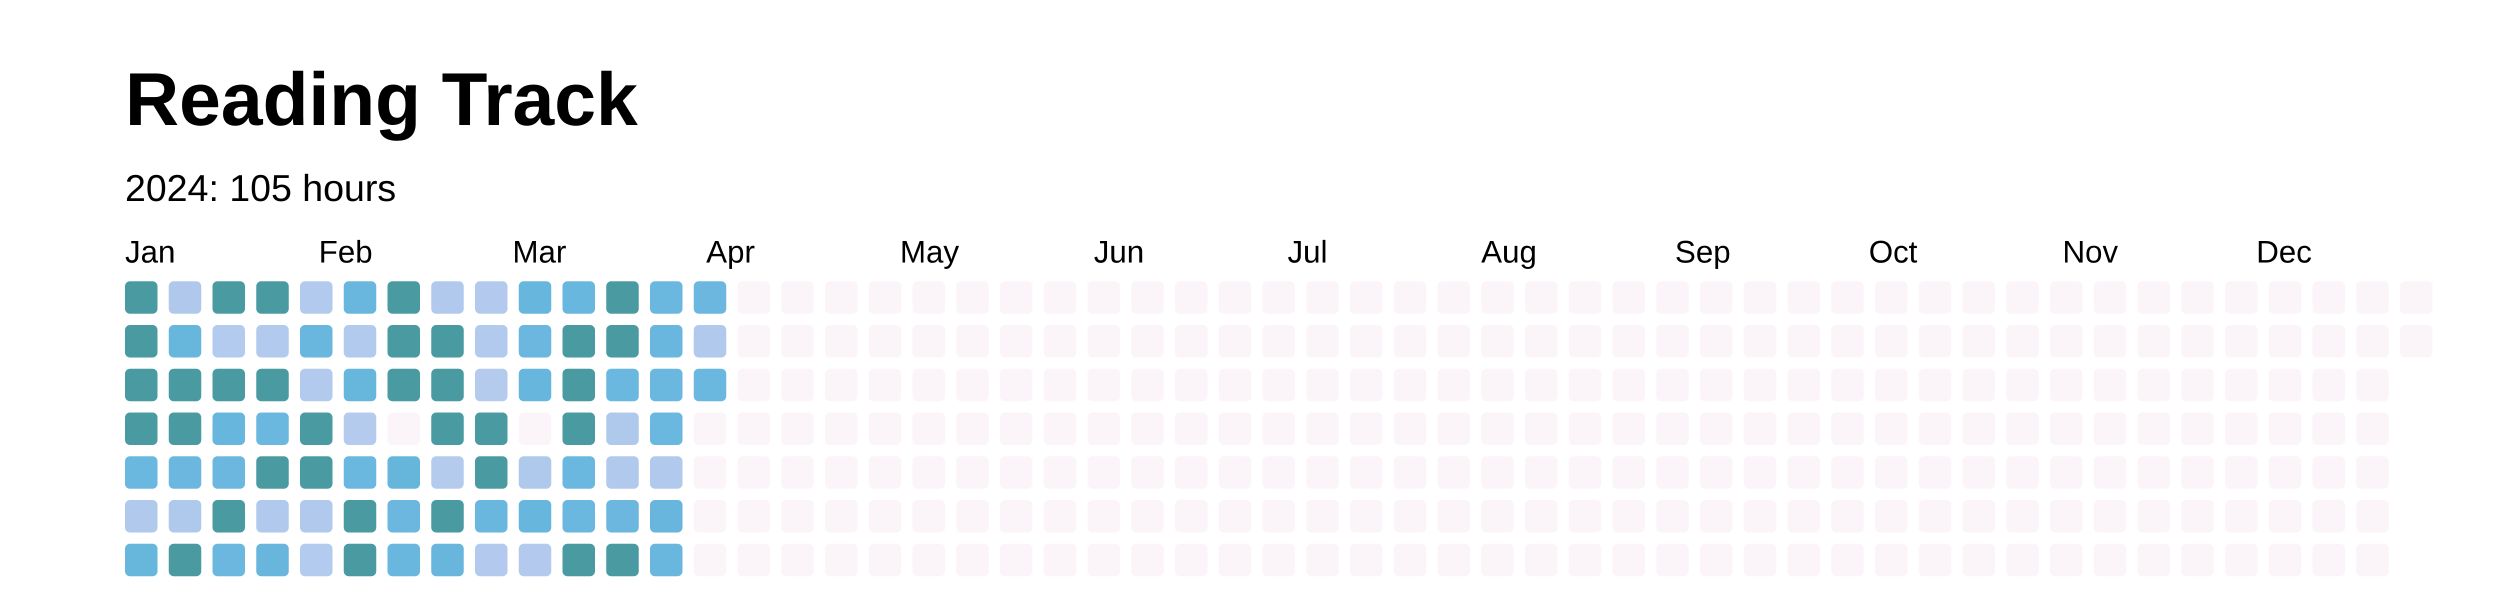
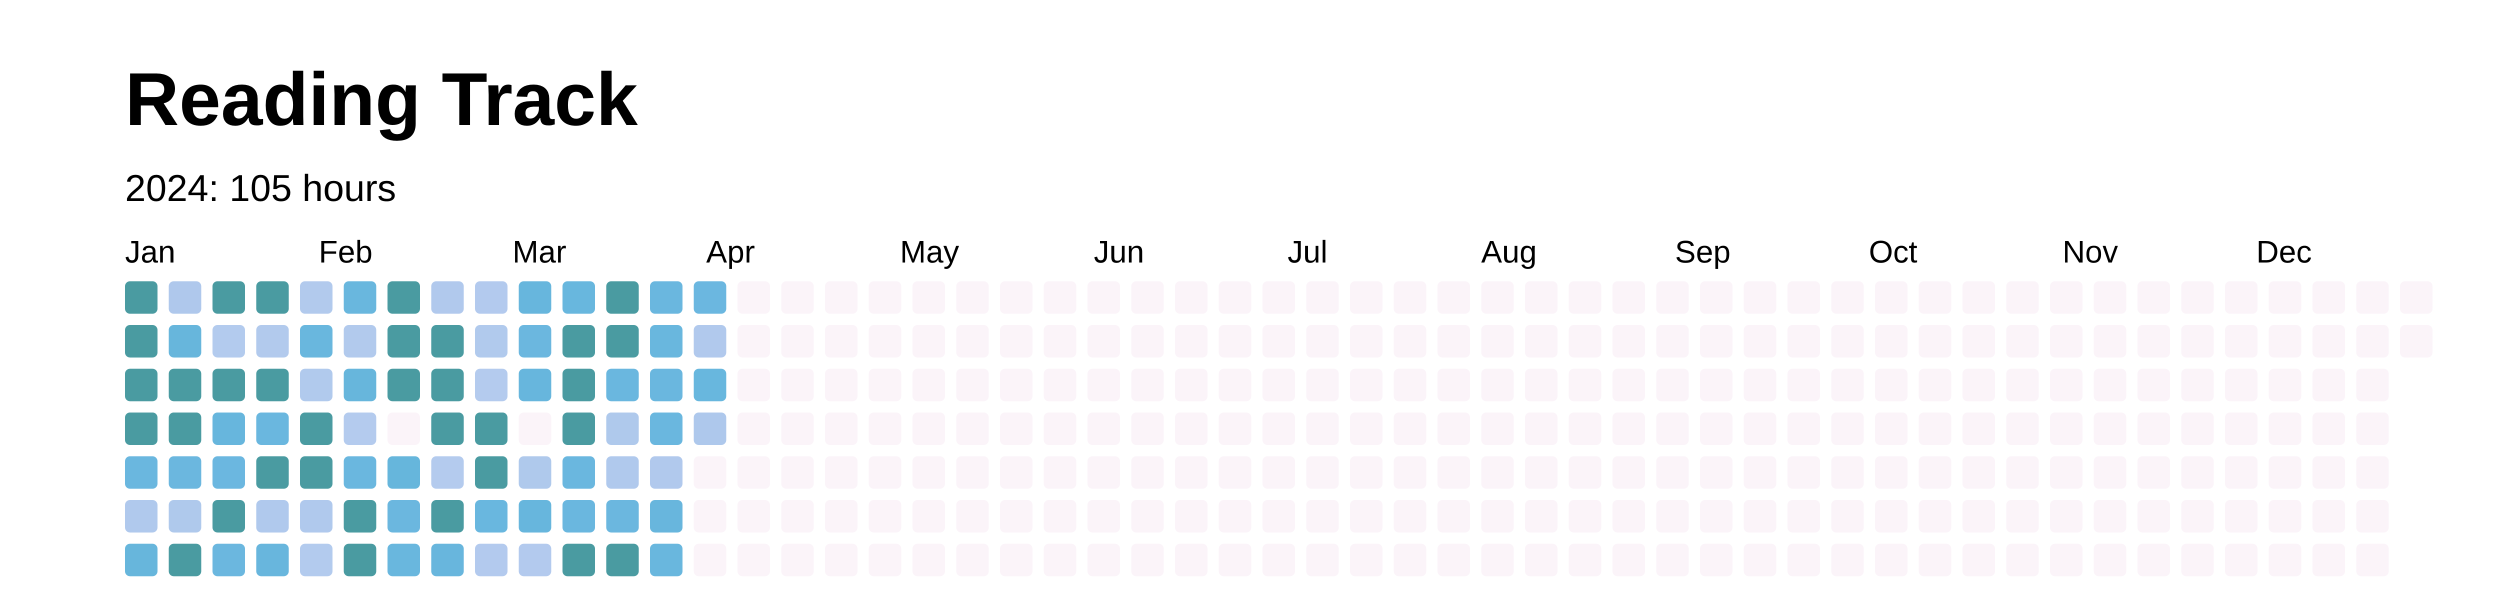
<svg xmlns="http://www.w3.org/2000/svg" baseProfile="full" height="48mm" version="1.1" viewBox="0,0,200,48" width="200mm">
  <defs />
  <rect fill="#FFFFFF" height="48" width="200" x="0" y="0" />
  <text fill="#000000" style="font-size:6px; font-family:Arial; font-weight:bold;" x="10" y="10">Reading Track</text>
  <text dominant-baseline="hanging" fill="#000000" style="font-size:3.0px; font-family:Arial;" x="10" y="14">2024: 105 hours</text>
  <text fill="#000000" style="font-size:2.5px; font-family:Arial" x="10.0" y="21.0">Jan</text>
  <text fill="#000000" style="font-size:2.5px; font-family:Arial" x="25.5" y="21.0">Feb</text>
  <text fill="#000000" style="font-size:2.5px; font-family:Arial" x="41.0" y="21.0">Mar</text>
  <text fill="#000000" style="font-size:2.5px; font-family:Arial" x="56.5" y="21.0">Apr</text>
  <text fill="#000000" style="font-size:2.5px; font-family:Arial" x="72.0" y="21.0">May</text>
  <text fill="#000000" style="font-size:2.5px; font-family:Arial" x="87.5" y="21.0">Jun</text>
  <text fill="#000000" style="font-size:2.5px; font-family:Arial" x="103.0" y="21.0">Jul</text>
  <text fill="#000000" style="font-size:2.5px; font-family:Arial" x="118.5" y="21.0">Aug</text>
  <text fill="#000000" style="font-size:2.5px; font-family:Arial" x="134.0" y="21.0">Sep</text>
  <text fill="#000000" style="font-size:2.5px; font-family:Arial" x="149.5" y="21.0">Oct</text>
  <text fill="#000000" style="font-size:2.5px; font-family:Arial" x="165.0" y="21.0">Nov</text>
  <text fill="#000000" style="font-size:2.5px; font-family:Arial" x="180.5" y="21.0">Dec</text>
  <rect fill="#4a9ba1" height="2.6" rx="0.4" ry="0.4" width="2.6" x="10.0" y="22.5" />
  <rect fill="#4a9ba1" height="2.6" rx="0.4" ry="0.4" width="2.6" x="10.0" y="26.0" />
  <rect fill="#4a9ba1" height="2.6" rx="0.4" ry="0.4" width="2.6" x="10.0" y="29.5" />
  <rect fill="#4a9ba1" height="2.6" rx="0.4" ry="0.4" width="2.6" x="10.0" y="33.0" />
  <rect fill="#6ab7df" height="2.6" rx="0.4" ry="0.4" width="2.6" x="10.0" y="36.5" />
  <rect fill="#b0c9ed" height="2.6" rx="0.4" ry="0.4" width="2.6" x="10.0" y="40.0" />
  <rect fill="#67b6dc" height="2.6" rx="0.4" ry="0.4" width="2.6" x="10.0" y="43.5" />
  <rect fill="#afc8ec" height="2.6" rx="0.4" ry="0.4" width="2.6" x="13.5" y="22.5" />
  <rect fill="#67b6dc" height="2.6" rx="0.4" ry="0.4" width="2.6" x="13.5" y="26.0" />
  <rect fill="#4a9ba1" height="2.6" rx="0.4" ry="0.4" width="2.6" x="13.5" y="29.5" />
  <rect fill="#4a9ba1" height="2.6" rx="0.4" ry="0.4" width="2.6" x="13.5" y="33.0" />
  <rect fill="#6bb7df" height="2.6" rx="0.4" ry="0.4" width="2.6" x="13.5" y="36.5" />
  <rect fill="#afc9ec" height="2.6" rx="0.4" ry="0.4" width="2.6" x="13.5" y="40.0" />
  <rect fill="#4a9ba1" height="2.6" rx="0.4" ry="0.4" width="2.6" x="13.5" y="43.5" />
  <rect fill="#4a9ba1" height="2.6" rx="0.4" ry="0.4" width="2.6" x="17.0" y="22.5" />
  <rect fill="#b3cbee" height="2.6" rx="0.4" ry="0.4" width="2.6" x="17.0" y="26.0" />
  <rect fill="#4a9ba1" height="2.6" rx="0.4" ry="0.4" width="2.6" x="17.0" y="29.5" />
  <rect fill="#67b6dd" height="2.6" rx="0.4" ry="0.4" width="2.6" x="17.0" y="33.0" />
  <rect fill="#6bb7e0" height="2.6" rx="0.4" ry="0.4" width="2.6" x="17.0" y="36.5" />
  <rect fill="#4a9ba1" height="2.6" rx="0.4" ry="0.4" width="2.6" x="17.0" y="40.0" />
  <rect fill="#6bb7df" height="2.6" rx="0.4" ry="0.4" width="2.6" x="17.0" y="43.5" />
  <rect fill="#4a9ba1" height="2.6" rx="0.4" ry="0.4" width="2.6" x="20.5" y="22.5" />
  <rect fill="#b2caed" height="2.6" rx="0.4" ry="0.4" width="2.6" x="20.5" y="26.0" />
  <rect fill="#4a9ba1" height="2.6" rx="0.4" ry="0.4" width="2.6" x="20.5" y="29.5" />
  <rect fill="#6ab7df" height="2.6" rx="0.4" ry="0.4" width="2.6" x="20.5" y="33.0" />
  <rect fill="#4a9ba1" height="2.6" rx="0.4" ry="0.4" width="2.6" x="20.5" y="36.5" />
  <rect fill="#b0c9ed" height="2.6" rx="0.4" ry="0.4" width="2.6" x="20.5" y="40.0" />
  <rect fill="#68b6dd" height="2.6" rx="0.4" ry="0.4" width="2.6" x="20.5" y="43.5" />
  <rect fill="#b2caed" height="2.6" rx="0.4" ry="0.4" width="2.6" x="24.0" y="22.5" />
  <rect fill="#69b7de" height="2.6" rx="0.4" ry="0.4" width="2.6" x="24.0" y="26.0" />
  <rect fill="#b1caed" height="2.6" rx="0.4" ry="0.4" width="2.6" x="24.0" y="29.5" />
  <rect fill="#4a9ba1" height="2.6" rx="0.4" ry="0.4" width="2.6" x="24.0" y="33.0" />
  <rect fill="#4a9ba1" height="2.6" rx="0.4" ry="0.4" width="2.6" x="24.0" y="36.5" />
  <rect fill="#b0c9ed" height="2.6" rx="0.4" ry="0.4" width="2.6" x="24.0" y="40.0" />
  <rect fill="#b3cbee" height="2.6" rx="0.4" ry="0.4" width="2.6" x="24.0" y="43.5" />
  <rect fill="#69b7de" height="2.6" rx="0.4" ry="0.4" width="2.6" x="27.5" y="22.5" />
  <rect fill="#b2caed" height="2.6" rx="0.4" ry="0.4" width="2.6" x="27.5" y="26.0" />
  <rect fill="#67b6dc" height="2.6" rx="0.4" ry="0.4" width="2.6" x="27.5" y="29.5" />
  <rect fill="#b4cbee" height="2.6" rx="0.4" ry="0.4" width="2.6" x="27.5" y="33.0" />
  <rect fill="#6ab7df" height="2.6" rx="0.4" ry="0.4" width="2.6" x="27.5" y="36.5" />
  <rect fill="#4a9ba1" height="2.6" rx="0.4" ry="0.4" width="2.6" x="27.5" y="40.0" />
  <rect fill="#4a9ba1" height="2.6" rx="0.4" ry="0.4" width="2.6" x="27.5" y="43.5" />
  <rect fill="#4a9ba1" height="2.6" rx="0.4" ry="0.4" width="2.6" x="31.0" y="22.5" />
  <rect fill="#4a9ba1" height="2.6" rx="0.4" ry="0.4" width="2.6" x="31.0" y="26.0" />
  <rect fill="#4a9ba1" height="2.6" rx="0.4" ry="0.4" width="2.6" x="31.0" y="29.5" />
  <rect fill="#FBF4F9" height="2.6" rx="0.4" ry="0.4" width="2.6" x="31.0" y="33.0" />
  <rect fill="#66b6dc" height="2.6" rx="0.4" ry="0.4" width="2.6" x="31.0" y="36.5" />
  <rect fill="#6bb7df" height="2.6" rx="0.4" ry="0.4" width="2.6" x="31.0" y="40.0" />
  <rect fill="#69b7de" height="2.6" rx="0.4" ry="0.4" width="2.6" x="31.0" y="43.5" />
  <rect fill="#b1c9ed" height="2.6" rx="0.4" ry="0.4" width="2.6" x="34.5" y="22.5" />
  <rect fill="#4a9ba1" height="2.6" rx="0.4" ry="0.4" width="2.6" x="34.5" y="26.0" />
  <rect fill="#4a9ba1" height="2.6" rx="0.4" ry="0.4" width="2.6" x="34.5" y="29.5" />
  <rect fill="#4a9ba1" height="2.6" rx="0.4" ry="0.4" width="2.6" x="34.5" y="33.0" />
  <rect fill="#b4cbee" height="2.6" rx="0.4" ry="0.4" width="2.6" x="34.5" y="36.5" />
  <rect fill="#4a9ba1" height="2.6" rx="0.4" ry="0.4" width="2.6" x="34.5" y="40.0" />
  <rect fill="#68b6dd" height="2.6" rx="0.4" ry="0.4" width="2.6" x="34.5" y="43.5" />
  <rect fill="#b3caee" height="2.6" rx="0.4" ry="0.4" width="2.6" x="38.0" y="22.5" />
  <rect fill="#b1caed" height="2.6" rx="0.4" ry="0.4" width="2.6" x="38.0" y="26.0" />
  <rect fill="#b4cbee" height="2.6" rx="0.4" ry="0.4" width="2.6" x="38.0" y="29.5" />
  <rect fill="#4a9ba1" height="2.6" rx="0.4" ry="0.4" width="2.6" x="38.0" y="33.0" />
  <rect fill="#4a9ba1" height="2.6" rx="0.4" ry="0.4" width="2.6" x="38.0" y="36.5" />
  <rect fill="#69b7df" height="2.6" rx="0.4" ry="0.4" width="2.6" x="38.0" y="40.0" />
  <rect fill="#b3caee" height="2.6" rx="0.4" ry="0.4" width="2.6" x="38.0" y="43.5" />
  <rect fill="#67b6dd" height="2.6" rx="0.4" ry="0.4" width="2.6" x="41.5" y="22.5" />
  <rect fill="#6bb7df" height="2.6" rx="0.4" ry="0.4" width="2.6" x="41.5" y="26.0" />
  <rect fill="#67b6dd" height="2.6" rx="0.4" ry="0.4" width="2.6" x="41.5" y="29.5" />
  <rect fill="#FBF4F9" height="2.6" rx="0.4" ry="0.4" width="2.6" x="41.5" y="33.0" />
  <rect fill="#afc9ec" height="2.6" rx="0.4" ry="0.4" width="2.6" x="41.5" y="36.5" />
  <rect fill="#67b6dd" height="2.6" rx="0.4" ry="0.4" width="2.6" x="41.5" y="40.0" />
  <rect fill="#b3caee" height="2.6" rx="0.4" ry="0.4" width="2.6" x="41.5" y="43.5" />
  <rect fill="#68b7de" height="2.6" rx="0.4" ry="0.4" width="2.6" x="45.0" y="22.5" />
  <rect fill="#4a9ba1" height="2.6" rx="0.4" ry="0.4" width="2.6" x="45.0" y="26.0" />
  <rect fill="#4a9ba1" height="2.6" rx="0.4" ry="0.4" width="2.6" x="45.0" y="29.5" />
  <rect fill="#4a9ba1" height="2.6" rx="0.4" ry="0.4" width="2.6" x="45.0" y="33.0" />
  <rect fill="#6ab7df" height="2.6" rx="0.4" ry="0.4" width="2.6" x="45.0" y="36.5" />
  <rect fill="#6ab7df" height="2.6" rx="0.4" ry="0.4" width="2.6" x="45.0" y="40.0" />
  <rect fill="#4a9ba1" height="2.6" rx="0.4" ry="0.4" width="2.6" x="45.0" y="43.5" />
  <rect fill="#4a9ba1" height="2.6" rx="0.4" ry="0.4" width="2.6" x="48.5" y="22.5" />
  <rect fill="#4a9ba1" height="2.6" rx="0.4" ry="0.4" width="2.6" x="48.5" y="26.0" />
  <rect fill="#6ab7df" height="2.6" rx="0.4" ry="0.4" width="2.6" x="48.5" y="29.5" />
  <rect fill="#afc9ec" height="2.6" rx="0.4" ry="0.4" width="2.6" x="48.5" y="33.0" />
  <rect fill="#b0c9ed" height="2.6" rx="0.4" ry="0.4" width="2.6" x="48.5" y="36.5" />
  <rect fill="#6bb7df" height="2.6" rx="0.4" ry="0.4" width="2.6" x="48.5" y="40.0" />
  <rect fill="#4a9ba1" height="2.6" rx="0.4" ry="0.4" width="2.6" x="48.5" y="43.5" />
  <rect fill="#6ab7df" height="2.6" rx="0.4" ry="0.4" width="2.6" x="52.0" y="22.5" />
  <rect fill="#69b7de" height="2.6" rx="0.4" ry="0.4" width="2.6" x="52.0" y="26.0" />
  <rect fill="#6ab7df" height="2.6" rx="0.4" ry="0.4" width="2.6" x="52.0" y="29.5" />
  <rect fill="#6ab7df" height="2.6" rx="0.4" ry="0.4" width="2.6" x="52.0" y="33.0" />
  <rect fill="#b1c9ed" height="2.6" rx="0.4" ry="0.4" width="2.6" x="52.0" y="36.5" />
  <rect fill="#68b6dd" height="2.6" rx="0.4" ry="0.4" width="2.6" x="52.0" y="40.0" />
  <rect fill="#69b7de" height="2.6" rx="0.4" ry="0.4" width="2.6" x="52.0" y="43.5" />
  <rect fill="#6bb7e0" height="2.6" rx="0.4" ry="0.4" width="2.6" x="55.5" y="22.5" />
  <rect fill="#b1c9ed" height="2.6" rx="0.4" ry="0.4" width="2.6" x="55.5" y="26.0" />
-   <rect fill="#6ab7df" height="2.6" rx="0.4" ry="0.4" width="2.6" x="55.5" y="29.5" />
-   <rect fill="#FBF4F9" height="2.6" rx="0.4" ry="0.4" width="2.6" x="55.5" y="33.0" />
+   <rect fill="#68b7de" height="2.6" rx="0.4" ry="0.4" width="2.6" x="55.5" y="29.5" />
+   <rect fill="#aec8ec" height="2.6" rx="0.4" ry="0.4" width="2.6" x="55.5" y="33.0" />
  <rect fill="#FBF4F9" height="2.6" rx="0.4" ry="0.4" width="2.6" x="55.5" y="36.5" />
  <rect fill="#FBF4F9" height="2.6" rx="0.4" ry="0.4" width="2.6" x="55.5" y="40.0" />
  <rect fill="#FBF4F9" height="2.6" rx="0.4" ry="0.4" width="2.6" x="55.5" y="43.5" />
  <rect fill="#FBF4F9" height="2.6" rx="0.4" ry="0.4" width="2.6" x="59.0" y="22.5" />
  <rect fill="#FBF4F9" height="2.6" rx="0.4" ry="0.4" width="2.6" x="59.0" y="26.0" />
  <rect fill="#FBF4F9" height="2.6" rx="0.4" ry="0.4" width="2.6" x="59.0" y="29.5" />
  <rect fill="#FBF4F9" height="2.6" rx="0.4" ry="0.4" width="2.6" x="59.0" y="33.0" />
  <rect fill="#FBF4F9" height="2.6" rx="0.4" ry="0.4" width="2.6" x="59.0" y="36.5" />
  <rect fill="#FBF4F9" height="2.6" rx="0.4" ry="0.4" width="2.6" x="59.0" y="40.0" />
  <rect fill="#FBF4F9" height="2.6" rx="0.4" ry="0.4" width="2.6" x="59.0" y="43.5" />
  <rect fill="#FBF4F9" height="2.6" rx="0.4" ry="0.4" width="2.6" x="62.5" y="22.5" />
  <rect fill="#FBF4F9" height="2.6" rx="0.4" ry="0.4" width="2.6" x="62.5" y="26.0" />
  <rect fill="#FBF4F9" height="2.6" rx="0.4" ry="0.4" width="2.6" x="62.5" y="29.5" />
  <rect fill="#FBF4F9" height="2.6" rx="0.4" ry="0.4" width="2.6" x="62.5" y="33.0" />
  <rect fill="#FBF4F9" height="2.6" rx="0.4" ry="0.4" width="2.6" x="62.5" y="36.5" />
  <rect fill="#FBF4F9" height="2.6" rx="0.4" ry="0.4" width="2.6" x="62.5" y="40.0" />
  <rect fill="#FBF4F9" height="2.6" rx="0.4" ry="0.4" width="2.6" x="62.5" y="43.5" />
  <rect fill="#FBF4F9" height="2.6" rx="0.4" ry="0.4" width="2.6" x="66.0" y="22.5" />
  <rect fill="#FBF4F9" height="2.6" rx="0.4" ry="0.4" width="2.6" x="66.0" y="26.0" />
  <rect fill="#FBF4F9" height="2.6" rx="0.4" ry="0.4" width="2.6" x="66.0" y="29.5" />
  <rect fill="#FBF4F9" height="2.6" rx="0.4" ry="0.4" width="2.6" x="66.0" y="33.0" />
  <rect fill="#FBF4F9" height="2.6" rx="0.4" ry="0.4" width="2.6" x="66.0" y="36.5" />
  <rect fill="#FBF4F9" height="2.6" rx="0.4" ry="0.4" width="2.6" x="66.0" y="40.0" />
  <rect fill="#FBF4F9" height="2.6" rx="0.4" ry="0.4" width="2.6" x="66.0" y="43.5" />
  <rect fill="#FBF4F9" height="2.6" rx="0.4" ry="0.4" width="2.6" x="69.5" y="22.5" />
  <rect fill="#FBF4F9" height="2.6" rx="0.4" ry="0.4" width="2.6" x="69.5" y="26.0" />
  <rect fill="#FBF4F9" height="2.6" rx="0.4" ry="0.4" width="2.6" x="69.5" y="29.5" />
  <rect fill="#FBF4F9" height="2.6" rx="0.4" ry="0.4" width="2.6" x="69.5" y="33.0" />
  <rect fill="#FBF4F9" height="2.6" rx="0.4" ry="0.4" width="2.6" x="69.5" y="36.5" />
  <rect fill="#FBF4F9" height="2.6" rx="0.4" ry="0.4" width="2.6" x="69.5" y="40.0" />
  <rect fill="#FBF4F9" height="2.6" rx="0.4" ry="0.4" width="2.6" x="69.5" y="43.5" />
  <rect fill="#FBF4F9" height="2.6" rx="0.4" ry="0.4" width="2.6" x="73.0" y="22.5" />
  <rect fill="#FBF4F9" height="2.6" rx="0.4" ry="0.4" width="2.6" x="73.0" y="26.0" />
  <rect fill="#FBF4F9" height="2.6" rx="0.4" ry="0.4" width="2.6" x="73.0" y="29.5" />
  <rect fill="#FBF4F9" height="2.6" rx="0.4" ry="0.4" width="2.6" x="73.0" y="33.0" />
  <rect fill="#FBF4F9" height="2.6" rx="0.4" ry="0.4" width="2.6" x="73.0" y="36.5" />
  <rect fill="#FBF4F9" height="2.6" rx="0.4" ry="0.4" width="2.6" x="73.0" y="40.0" />
  <rect fill="#FBF4F9" height="2.6" rx="0.4" ry="0.4" width="2.6" x="73.0" y="43.5" />
  <rect fill="#FBF4F9" height="2.6" rx="0.4" ry="0.4" width="2.6" x="76.5" y="22.5" />
  <rect fill="#FBF4F9" height="2.6" rx="0.4" ry="0.4" width="2.6" x="76.5" y="26.0" />
  <rect fill="#FBF4F9" height="2.6" rx="0.4" ry="0.4" width="2.6" x="76.5" y="29.5" />
  <rect fill="#FBF4F9" height="2.6" rx="0.4" ry="0.4" width="2.6" x="76.5" y="33.0" />
  <rect fill="#FBF4F9" height="2.6" rx="0.4" ry="0.4" width="2.6" x="76.5" y="36.5" />
  <rect fill="#FBF4F9" height="2.6" rx="0.4" ry="0.4" width="2.6" x="76.5" y="40.0" />
  <rect fill="#FBF4F9" height="2.6" rx="0.4" ry="0.4" width="2.6" x="76.5" y="43.5" />
  <rect fill="#FBF4F9" height="2.6" rx="0.4" ry="0.4" width="2.6" x="80.0" y="22.5" />
  <rect fill="#FBF4F9" height="2.6" rx="0.4" ry="0.4" width="2.6" x="80.0" y="26.0" />
  <rect fill="#FBF4F9" height="2.6" rx="0.4" ry="0.4" width="2.6" x="80.0" y="29.5" />
  <rect fill="#FBF4F9" height="2.6" rx="0.4" ry="0.4" width="2.6" x="80.0" y="33.0" />
  <rect fill="#FBF4F9" height="2.6" rx="0.4" ry="0.4" width="2.6" x="80.0" y="36.5" />
  <rect fill="#FBF4F9" height="2.6" rx="0.4" ry="0.4" width="2.6" x="80.0" y="40.0" />
  <rect fill="#FBF4F9" height="2.6" rx="0.4" ry="0.4" width="2.6" x="80.0" y="43.5" />
  <rect fill="#FBF4F9" height="2.6" rx="0.4" ry="0.4" width="2.6" x="83.5" y="22.5" />
  <rect fill="#FBF4F9" height="2.6" rx="0.4" ry="0.4" width="2.6" x="83.5" y="26.0" />
  <rect fill="#FBF4F9" height="2.6" rx="0.4" ry="0.4" width="2.6" x="83.5" y="29.5" />
  <rect fill="#FBF4F9" height="2.6" rx="0.4" ry="0.4" width="2.6" x="83.5" y="33.0" />
  <rect fill="#FBF4F9" height="2.6" rx="0.4" ry="0.4" width="2.6" x="83.5" y="36.5" />
  <rect fill="#FBF4F9" height="2.6" rx="0.4" ry="0.4" width="2.6" x="83.5" y="40.0" />
  <rect fill="#FBF4F9" height="2.6" rx="0.4" ry="0.4" width="2.6" x="83.5" y="43.5" />
  <rect fill="#FBF4F9" height="2.6" rx="0.4" ry="0.4" width="2.6" x="87.0" y="22.5" />
  <rect fill="#FBF4F9" height="2.6" rx="0.4" ry="0.4" width="2.6" x="87.0" y="26.0" />
  <rect fill="#FBF4F9" height="2.6" rx="0.4" ry="0.4" width="2.6" x="87.0" y="29.5" />
  <rect fill="#FBF4F9" height="2.6" rx="0.4" ry="0.4" width="2.6" x="87.0" y="33.0" />
  <rect fill="#FBF4F9" height="2.6" rx="0.4" ry="0.4" width="2.6" x="87.0" y="36.5" />
  <rect fill="#FBF4F9" height="2.6" rx="0.4" ry="0.4" width="2.6" x="87.0" y="40.0" />
  <rect fill="#FBF4F9" height="2.6" rx="0.4" ry="0.4" width="2.6" x="87.0" y="43.5" />
  <rect fill="#FBF4F9" height="2.6" rx="0.4" ry="0.4" width="2.6" x="90.5" y="22.5" />
  <rect fill="#FBF4F9" height="2.6" rx="0.4" ry="0.4" width="2.6" x="90.5" y="26.0" />
  <rect fill="#FBF4F9" height="2.6" rx="0.4" ry="0.4" width="2.6" x="90.5" y="29.5" />
  <rect fill="#FBF4F9" height="2.6" rx="0.4" ry="0.4" width="2.6" x="90.5" y="33.0" />
  <rect fill="#FBF4F9" height="2.6" rx="0.4" ry="0.4" width="2.6" x="90.5" y="36.5" />
  <rect fill="#FBF4F9" height="2.6" rx="0.4" ry="0.4" width="2.6" x="90.5" y="40.0" />
  <rect fill="#FBF4F9" height="2.6" rx="0.4" ry="0.4" width="2.6" x="90.5" y="43.5" />
  <rect fill="#FBF4F9" height="2.6" rx="0.4" ry="0.4" width="2.6" x="94.0" y="22.5" />
  <rect fill="#FBF4F9" height="2.6" rx="0.4" ry="0.4" width="2.6" x="94.0" y="26.0" />
  <rect fill="#FBF4F9" height="2.6" rx="0.4" ry="0.4" width="2.6" x="94.0" y="29.5" />
  <rect fill="#FBF4F9" height="2.6" rx="0.4" ry="0.4" width="2.6" x="94.0" y="33.0" />
  <rect fill="#FBF4F9" height="2.6" rx="0.4" ry="0.4" width="2.6" x="94.0" y="36.5" />
  <rect fill="#FBF4F9" height="2.6" rx="0.4" ry="0.4" width="2.6" x="94.0" y="40.0" />
  <rect fill="#FBF4F9" height="2.6" rx="0.4" ry="0.4" width="2.6" x="94.0" y="43.5" />
  <rect fill="#FBF4F9" height="2.6" rx="0.4" ry="0.4" width="2.6" x="97.5" y="22.5" />
  <rect fill="#FBF4F9" height="2.6" rx="0.4" ry="0.4" width="2.6" x="97.5" y="26.0" />
  <rect fill="#FBF4F9" height="2.6" rx="0.4" ry="0.4" width="2.6" x="97.5" y="29.5" />
  <rect fill="#FBF4F9" height="2.6" rx="0.4" ry="0.4" width="2.6" x="97.5" y="33.0" />
  <rect fill="#FBF4F9" height="2.6" rx="0.4" ry="0.4" width="2.6" x="97.5" y="36.5" />
  <rect fill="#FBF4F9" height="2.6" rx="0.4" ry="0.4" width="2.6" x="97.5" y="40.0" />
  <rect fill="#FBF4F9" height="2.6" rx="0.4" ry="0.4" width="2.6" x="97.5" y="43.5" />
  <rect fill="#FBF4F9" height="2.6" rx="0.4" ry="0.4" width="2.6" x="101.0" y="22.5" />
  <rect fill="#FBF4F9" height="2.6" rx="0.4" ry="0.4" width="2.6" x="101.0" y="26.0" />
  <rect fill="#FBF4F9" height="2.6" rx="0.4" ry="0.4" width="2.6" x="101.0" y="29.5" />
  <rect fill="#FBF4F9" height="2.6" rx="0.4" ry="0.4" width="2.6" x="101.0" y="33.0" />
  <rect fill="#FBF4F9" height="2.6" rx="0.4" ry="0.4" width="2.6" x="101.0" y="36.5" />
  <rect fill="#FBF4F9" height="2.6" rx="0.4" ry="0.4" width="2.6" x="101.0" y="40.0" />
  <rect fill="#FBF4F9" height="2.6" rx="0.4" ry="0.4" width="2.6" x="101.0" y="43.5" />
  <rect fill="#FBF4F9" height="2.6" rx="0.4" ry="0.4" width="2.6" x="104.5" y="22.5" />
  <rect fill="#FBF4F9" height="2.6" rx="0.4" ry="0.4" width="2.6" x="104.5" y="26.0" />
  <rect fill="#FBF4F9" height="2.6" rx="0.4" ry="0.4" width="2.6" x="104.5" y="29.5" />
  <rect fill="#FBF4F9" height="2.6" rx="0.4" ry="0.4" width="2.6" x="104.5" y="33.0" />
  <rect fill="#FBF4F9" height="2.6" rx="0.4" ry="0.4" width="2.6" x="104.5" y="36.5" />
  <rect fill="#FBF4F9" height="2.6" rx="0.4" ry="0.4" width="2.6" x="104.5" y="40.0" />
  <rect fill="#FBF4F9" height="2.6" rx="0.4" ry="0.4" width="2.6" x="104.5" y="43.5" />
  <rect fill="#FBF4F9" height="2.6" rx="0.4" ry="0.4" width="2.6" x="108.0" y="22.5" />
  <rect fill="#FBF4F9" height="2.6" rx="0.4" ry="0.4" width="2.6" x="108.0" y="26.0" />
  <rect fill="#FBF4F9" height="2.6" rx="0.4" ry="0.4" width="2.6" x="108.0" y="29.5" />
  <rect fill="#FBF4F9" height="2.6" rx="0.4" ry="0.4" width="2.6" x="108.0" y="33.0" />
  <rect fill="#FBF4F9" height="2.6" rx="0.4" ry="0.4" width="2.6" x="108.0" y="36.5" />
  <rect fill="#FBF4F9" height="2.6" rx="0.4" ry="0.4" width="2.6" x="108.0" y="40.0" />
  <rect fill="#FBF4F9" height="2.6" rx="0.4" ry="0.4" width="2.6" x="108.0" y="43.5" />
  <rect fill="#FBF4F9" height="2.6" rx="0.4" ry="0.4" width="2.6" x="111.5" y="22.5" />
  <rect fill="#FBF4F9" height="2.6" rx="0.4" ry="0.4" width="2.6" x="111.5" y="26.0" />
  <rect fill="#FBF4F9" height="2.6" rx="0.4" ry="0.4" width="2.6" x="111.5" y="29.5" />
  <rect fill="#FBF4F9" height="2.6" rx="0.4" ry="0.4" width="2.6" x="111.5" y="33.0" />
  <rect fill="#FBF4F9" height="2.6" rx="0.4" ry="0.4" width="2.6" x="111.5" y="36.5" />
  <rect fill="#FBF4F9" height="2.6" rx="0.4" ry="0.4" width="2.6" x="111.5" y="40.0" />
  <rect fill="#FBF4F9" height="2.6" rx="0.4" ry="0.4" width="2.6" x="111.5" y="43.5" />
  <rect fill="#FBF4F9" height="2.6" rx="0.4" ry="0.4" width="2.6" x="115.0" y="22.5" />
  <rect fill="#FBF4F9" height="2.6" rx="0.4" ry="0.4" width="2.6" x="115.0" y="26.0" />
  <rect fill="#FBF4F9" height="2.6" rx="0.4" ry="0.4" width="2.6" x="115.0" y="29.5" />
  <rect fill="#FBF4F9" height="2.6" rx="0.4" ry="0.4" width="2.6" x="115.0" y="33.0" />
  <rect fill="#FBF4F9" height="2.6" rx="0.4" ry="0.4" width="2.6" x="115.0" y="36.5" />
  <rect fill="#FBF4F9" height="2.6" rx="0.4" ry="0.4" width="2.6" x="115.0" y="40.0" />
  <rect fill="#FBF4F9" height="2.6" rx="0.4" ry="0.4" width="2.6" x="115.0" y="43.5" />
  <rect fill="#FBF4F9" height="2.6" rx="0.4" ry="0.4" width="2.6" x="118.5" y="22.5" />
  <rect fill="#FBF4F9" height="2.6" rx="0.4" ry="0.4" width="2.6" x="118.5" y="26.0" />
  <rect fill="#FBF4F9" height="2.6" rx="0.4" ry="0.4" width="2.6" x="118.5" y="29.5" />
  <rect fill="#FBF4F9" height="2.6" rx="0.4" ry="0.4" width="2.6" x="118.5" y="33.0" />
  <rect fill="#FBF4F9" height="2.6" rx="0.4" ry="0.4" width="2.6" x="118.5" y="36.5" />
  <rect fill="#FBF4F9" height="2.6" rx="0.4" ry="0.4" width="2.6" x="118.5" y="40.0" />
  <rect fill="#FBF4F9" height="2.6" rx="0.4" ry="0.4" width="2.6" x="118.5" y="43.5" />
  <rect fill="#FBF4F9" height="2.6" rx="0.4" ry="0.4" width="2.6" x="122.0" y="22.5" />
  <rect fill="#FBF4F9" height="2.6" rx="0.4" ry="0.4" width="2.6" x="122.0" y="26.0" />
  <rect fill="#FBF4F9" height="2.6" rx="0.4" ry="0.4" width="2.6" x="122.0" y="29.5" />
  <rect fill="#FBF4F9" height="2.6" rx="0.4" ry="0.4" width="2.6" x="122.0" y="33.0" />
  <rect fill="#FBF4F9" height="2.6" rx="0.4" ry="0.4" width="2.6" x="122.0" y="36.5" />
  <rect fill="#FBF4F9" height="2.6" rx="0.4" ry="0.4" width="2.6" x="122.0" y="40.0" />
  <rect fill="#FBF4F9" height="2.6" rx="0.4" ry="0.4" width="2.6" x="122.0" y="43.5" />
  <rect fill="#FBF4F9" height="2.6" rx="0.4" ry="0.4" width="2.6" x="125.5" y="22.5" />
  <rect fill="#FBF4F9" height="2.6" rx="0.4" ry="0.4" width="2.6" x="125.5" y="26.0" />
  <rect fill="#FBF4F9" height="2.6" rx="0.4" ry="0.4" width="2.6" x="125.5" y="29.5" />
  <rect fill="#FBF4F9" height="2.6" rx="0.4" ry="0.4" width="2.6" x="125.5" y="33.0" />
  <rect fill="#FBF4F9" height="2.6" rx="0.4" ry="0.4" width="2.6" x="125.5" y="36.5" />
  <rect fill="#FBF4F9" height="2.6" rx="0.4" ry="0.4" width="2.6" x="125.5" y="40.0" />
  <rect fill="#FBF4F9" height="2.6" rx="0.4" ry="0.4" width="2.6" x="125.5" y="43.5" />
  <rect fill="#FBF4F9" height="2.6" rx="0.4" ry="0.4" width="2.6" x="129.0" y="22.5" />
  <rect fill="#FBF4F9" height="2.6" rx="0.4" ry="0.4" width="2.6" x="129.0" y="26.0" />
  <rect fill="#FBF4F9" height="2.6" rx="0.4" ry="0.4" width="2.6" x="129.0" y="29.5" />
  <rect fill="#FBF4F9" height="2.6" rx="0.4" ry="0.4" width="2.6" x="129.0" y="33.0" />
  <rect fill="#FBF4F9" height="2.6" rx="0.4" ry="0.4" width="2.6" x="129.0" y="36.5" />
  <rect fill="#FBF4F9" height="2.6" rx="0.4" ry="0.4" width="2.6" x="129.0" y="40.0" />
  <rect fill="#FBF4F9" height="2.6" rx="0.4" ry="0.4" width="2.6" x="129.0" y="43.5" />
  <rect fill="#FBF4F9" height="2.6" rx="0.4" ry="0.4" width="2.6" x="132.5" y="22.5" />
  <rect fill="#FBF4F9" height="2.6" rx="0.4" ry="0.4" width="2.6" x="132.5" y="26.0" />
  <rect fill="#FBF4F9" height="2.6" rx="0.4" ry="0.4" width="2.6" x="132.5" y="29.5" />
  <rect fill="#FBF4F9" height="2.6" rx="0.4" ry="0.4" width="2.6" x="132.5" y="33.0" />
  <rect fill="#FBF4F9" height="2.6" rx="0.4" ry="0.4" width="2.6" x="132.5" y="36.5" />
  <rect fill="#FBF4F9" height="2.6" rx="0.4" ry="0.4" width="2.6" x="132.5" y="40.0" />
  <rect fill="#FBF4F9" height="2.6" rx="0.4" ry="0.4" width="2.6" x="132.5" y="43.5" />
  <rect fill="#FBF4F9" height="2.6" rx="0.4" ry="0.4" width="2.6" x="136.0" y="22.5" />
  <rect fill="#FBF4F9" height="2.6" rx="0.4" ry="0.4" width="2.6" x="136.0" y="26.0" />
  <rect fill="#FBF4F9" height="2.6" rx="0.4" ry="0.4" width="2.6" x="136.0" y="29.5" />
  <rect fill="#FBF4F9" height="2.6" rx="0.4" ry="0.4" width="2.6" x="136.0" y="33.0" />
  <rect fill="#FBF4F9" height="2.6" rx="0.4" ry="0.4" width="2.6" x="136.0" y="36.5" />
  <rect fill="#FBF4F9" height="2.6" rx="0.4" ry="0.4" width="2.6" x="136.0" y="40.0" />
  <rect fill="#FBF4F9" height="2.6" rx="0.4" ry="0.4" width="2.6" x="136.0" y="43.5" />
  <rect fill="#FBF4F9" height="2.6" rx="0.4" ry="0.4" width="2.6" x="139.5" y="22.5" />
  <rect fill="#FBF4F9" height="2.6" rx="0.4" ry="0.4" width="2.6" x="139.5" y="26.0" />
  <rect fill="#FBF4F9" height="2.6" rx="0.4" ry="0.4" width="2.6" x="139.5" y="29.5" />
  <rect fill="#FBF4F9" height="2.6" rx="0.4" ry="0.4" width="2.6" x="139.5" y="33.0" />
  <rect fill="#FBF4F9" height="2.6" rx="0.4" ry="0.4" width="2.6" x="139.5" y="36.5" />
  <rect fill="#FBF4F9" height="2.6" rx="0.4" ry="0.4" width="2.6" x="139.5" y="40.0" />
  <rect fill="#FBF4F9" height="2.6" rx="0.4" ry="0.4" width="2.6" x="139.5" y="43.5" />
  <rect fill="#FBF4F9" height="2.6" rx="0.4" ry="0.4" width="2.6" x="143.0" y="22.5" />
  <rect fill="#FBF4F9" height="2.6" rx="0.4" ry="0.4" width="2.6" x="143.0" y="26.0" />
  <rect fill="#FBF4F9" height="2.6" rx="0.4" ry="0.4" width="2.6" x="143.0" y="29.5" />
  <rect fill="#FBF4F9" height="2.6" rx="0.4" ry="0.4" width="2.6" x="143.0" y="33.0" />
  <rect fill="#FBF4F9" height="2.6" rx="0.4" ry="0.4" width="2.6" x="143.0" y="36.5" />
  <rect fill="#FBF4F9" height="2.6" rx="0.4" ry="0.4" width="2.6" x="143.0" y="40.0" />
  <rect fill="#FBF4F9" height="2.6" rx="0.4" ry="0.4" width="2.6" x="143.0" y="43.5" />
  <rect fill="#FBF4F9" height="2.6" rx="0.4" ry="0.4" width="2.6" x="146.5" y="22.5" />
  <rect fill="#FBF4F9" height="2.6" rx="0.4" ry="0.4" width="2.6" x="146.5" y="26.0" />
  <rect fill="#FBF4F9" height="2.6" rx="0.4" ry="0.4" width="2.6" x="146.5" y="29.5" />
  <rect fill="#FBF4F9" height="2.6" rx="0.4" ry="0.4" width="2.6" x="146.5" y="33.0" />
  <rect fill="#FBF4F9" height="2.6" rx="0.4" ry="0.4" width="2.6" x="146.5" y="36.5" />
  <rect fill="#FBF4F9" height="2.6" rx="0.4" ry="0.4" width="2.6" x="146.5" y="40.0" />
  <rect fill="#FBF4F9" height="2.6" rx="0.4" ry="0.4" width="2.6" x="146.5" y="43.5" />
  <rect fill="#FBF4F9" height="2.6" rx="0.4" ry="0.4" width="2.6" x="150.0" y="22.5" />
  <rect fill="#FBF4F9" height="2.6" rx="0.4" ry="0.4" width="2.6" x="150.0" y="26.0" />
  <rect fill="#FBF4F9" height="2.6" rx="0.4" ry="0.4" width="2.6" x="150.0" y="29.5" />
  <rect fill="#FBF4F9" height="2.6" rx="0.4" ry="0.4" width="2.6" x="150.0" y="33.0" />
  <rect fill="#FBF4F9" height="2.6" rx="0.4" ry="0.4" width="2.6" x="150.0" y="36.5" />
  <rect fill="#FBF4F9" height="2.6" rx="0.4" ry="0.4" width="2.6" x="150.0" y="40.0" />
  <rect fill="#FBF4F9" height="2.6" rx="0.4" ry="0.4" width="2.6" x="150.0" y="43.5" />
  <rect fill="#FBF4F9" height="2.6" rx="0.4" ry="0.4" width="2.6" x="153.5" y="22.5" />
  <rect fill="#FBF4F9" height="2.6" rx="0.4" ry="0.4" width="2.6" x="153.5" y="26.0" />
  <rect fill="#FBF4F9" height="2.6" rx="0.4" ry="0.4" width="2.6" x="153.5" y="29.5" />
  <rect fill="#FBF4F9" height="2.6" rx="0.4" ry="0.4" width="2.6" x="153.5" y="33.0" />
  <rect fill="#FBF4F9" height="2.6" rx="0.4" ry="0.4" width="2.6" x="153.5" y="36.5" />
  <rect fill="#FBF4F9" height="2.6" rx="0.4" ry="0.4" width="2.6" x="153.5" y="40.0" />
  <rect fill="#FBF4F9" height="2.6" rx="0.4" ry="0.4" width="2.6" x="153.5" y="43.5" />
  <rect fill="#FBF4F9" height="2.6" rx="0.4" ry="0.4" width="2.6" x="157.0" y="22.5" />
  <rect fill="#FBF4F9" height="2.6" rx="0.4" ry="0.4" width="2.6" x="157.0" y="26.0" />
  <rect fill="#FBF4F9" height="2.6" rx="0.4" ry="0.4" width="2.6" x="157.0" y="29.5" />
  <rect fill="#FBF4F9" height="2.6" rx="0.4" ry="0.4" width="2.6" x="157.0" y="33.0" />
  <rect fill="#FBF4F9" height="2.6" rx="0.4" ry="0.4" width="2.6" x="157.0" y="36.5" />
  <rect fill="#FBF4F9" height="2.6" rx="0.4" ry="0.4" width="2.6" x="157.0" y="40.0" />
  <rect fill="#FBF4F9" height="2.6" rx="0.4" ry="0.4" width="2.6" x="157.0" y="43.5" />
  <rect fill="#FBF4F9" height="2.6" rx="0.4" ry="0.4" width="2.6" x="160.5" y="22.5" />
  <rect fill="#FBF4F9" height="2.6" rx="0.4" ry="0.4" width="2.6" x="160.5" y="26.0" />
  <rect fill="#FBF4F9" height="2.6" rx="0.4" ry="0.4" width="2.6" x="160.5" y="29.5" />
  <rect fill="#FBF4F9" height="2.6" rx="0.4" ry="0.4" width="2.6" x="160.5" y="33.0" />
  <rect fill="#FBF4F9" height="2.6" rx="0.4" ry="0.4" width="2.6" x="160.5" y="36.5" />
  <rect fill="#FBF4F9" height="2.6" rx="0.4" ry="0.4" width="2.6" x="160.5" y="40.0" />
  <rect fill="#FBF4F9" height="2.6" rx="0.4" ry="0.4" width="2.6" x="160.5" y="43.5" />
  <rect fill="#FBF4F9" height="2.6" rx="0.4" ry="0.4" width="2.6" x="164.0" y="22.5" />
  <rect fill="#FBF4F9" height="2.6" rx="0.4" ry="0.4" width="2.6" x="164.0" y="26.0" />
  <rect fill="#FBF4F9" height="2.6" rx="0.4" ry="0.4" width="2.6" x="164.0" y="29.5" />
  <rect fill="#FBF4F9" height="2.6" rx="0.4" ry="0.4" width="2.6" x="164.0" y="33.0" />
  <rect fill="#FBF4F9" height="2.6" rx="0.4" ry="0.4" width="2.6" x="164.0" y="36.5" />
  <rect fill="#FBF4F9" height="2.6" rx="0.4" ry="0.4" width="2.6" x="164.0" y="40.0" />
  <rect fill="#FBF4F9" height="2.6" rx="0.4" ry="0.4" width="2.6" x="164.0" y="43.5" />
  <rect fill="#FBF4F9" height="2.6" rx="0.4" ry="0.4" width="2.6" x="167.5" y="22.5" />
  <rect fill="#FBF4F9" height="2.6" rx="0.4" ry="0.4" width="2.6" x="167.5" y="26.0" />
  <rect fill="#FBF4F9" height="2.6" rx="0.4" ry="0.4" width="2.6" x="167.5" y="29.5" />
  <rect fill="#FBF4F9" height="2.6" rx="0.4" ry="0.4" width="2.6" x="167.5" y="33.0" />
  <rect fill="#FBF4F9" height="2.6" rx="0.4" ry="0.4" width="2.6" x="167.5" y="36.5" />
  <rect fill="#FBF4F9" height="2.6" rx="0.4" ry="0.4" width="2.6" x="167.5" y="40.0" />
  <rect fill="#FBF4F9" height="2.6" rx="0.4" ry="0.4" width="2.6" x="167.5" y="43.5" />
  <rect fill="#FBF4F9" height="2.6" rx="0.4" ry="0.4" width="2.6" x="171.0" y="22.5" />
  <rect fill="#FBF4F9" height="2.6" rx="0.4" ry="0.4" width="2.6" x="171.0" y="26.0" />
  <rect fill="#FBF4F9" height="2.6" rx="0.4" ry="0.4" width="2.6" x="171.0" y="29.5" />
  <rect fill="#FBF4F9" height="2.6" rx="0.4" ry="0.4" width="2.6" x="171.0" y="33.0" />
  <rect fill="#FBF4F9" height="2.6" rx="0.4" ry="0.4" width="2.6" x="171.0" y="36.5" />
  <rect fill="#FBF4F9" height="2.6" rx="0.4" ry="0.4" width="2.6" x="171.0" y="40.0" />
  <rect fill="#FBF4F9" height="2.6" rx="0.4" ry="0.4" width="2.6" x="171.0" y="43.5" />
  <rect fill="#FBF4F9" height="2.6" rx="0.4" ry="0.4" width="2.6" x="174.5" y="22.5" />
  <rect fill="#FBF4F9" height="2.6" rx="0.4" ry="0.4" width="2.6" x="174.5" y="26.0" />
  <rect fill="#FBF4F9" height="2.6" rx="0.4" ry="0.4" width="2.6" x="174.5" y="29.5" />
  <rect fill="#FBF4F9" height="2.6" rx="0.4" ry="0.4" width="2.6" x="174.5" y="33.0" />
  <rect fill="#FBF4F9" height="2.6" rx="0.4" ry="0.4" width="2.6" x="174.5" y="36.5" />
  <rect fill="#FBF4F9" height="2.6" rx="0.4" ry="0.4" width="2.6" x="174.5" y="40.0" />
  <rect fill="#FBF4F9" height="2.6" rx="0.4" ry="0.4" width="2.6" x="174.5" y="43.5" />
  <rect fill="#FBF4F9" height="2.6" rx="0.4" ry="0.4" width="2.6" x="178.0" y="22.5" />
  <rect fill="#FBF4F9" height="2.6" rx="0.4" ry="0.4" width="2.6" x="178.0" y="26.0" />
  <rect fill="#FBF4F9" height="2.6" rx="0.4" ry="0.4" width="2.6" x="178.0" y="29.5" />
  <rect fill="#FBF4F9" height="2.6" rx="0.4" ry="0.4" width="2.6" x="178.0" y="33.0" />
  <rect fill="#FBF4F9" height="2.6" rx="0.4" ry="0.4" width="2.6" x="178.0" y="36.5" />
  <rect fill="#FBF4F9" height="2.6" rx="0.4" ry="0.4" width="2.6" x="178.0" y="40.0" />
  <rect fill="#FBF4F9" height="2.6" rx="0.4" ry="0.4" width="2.6" x="178.0" y="43.5" />
  <rect fill="#FBF4F9" height="2.6" rx="0.4" ry="0.4" width="2.6" x="181.5" y="22.5" />
  <rect fill="#FBF4F9" height="2.6" rx="0.4" ry="0.4" width="2.6" x="181.5" y="26.0" />
  <rect fill="#FBF4F9" height="2.6" rx="0.4" ry="0.4" width="2.6" x="181.5" y="29.5" />
  <rect fill="#FBF4F9" height="2.6" rx="0.4" ry="0.4" width="2.6" x="181.5" y="33.0" />
  <rect fill="#FBF4F9" height="2.6" rx="0.4" ry="0.4" width="2.6" x="181.5" y="36.5" />
  <rect fill="#FBF4F9" height="2.6" rx="0.4" ry="0.4" width="2.6" x="181.5" y="40.0" />
  <rect fill="#FBF4F9" height="2.6" rx="0.4" ry="0.4" width="2.6" x="181.5" y="43.5" />
  <rect fill="#FBF4F9" height="2.6" rx="0.4" ry="0.4" width="2.6" x="185.0" y="22.5" />
  <rect fill="#FBF4F9" height="2.6" rx="0.4" ry="0.4" width="2.6" x="185.0" y="26.0" />
  <rect fill="#FBF4F9" height="2.6" rx="0.4" ry="0.4" width="2.6" x="185.0" y="29.5" />
  <rect fill="#FBF4F9" height="2.6" rx="0.4" ry="0.4" width="2.6" x="185.0" y="33.0" />
  <rect fill="#FBF4F9" height="2.6" rx="0.4" ry="0.4" width="2.6" x="185.0" y="36.5" />
  <rect fill="#FBF4F9" height="2.6" rx="0.4" ry="0.4" width="2.6" x="185.0" y="40.0" />
  <rect fill="#FBF4F9" height="2.6" rx="0.4" ry="0.4" width="2.6" x="185.0" y="43.5" />
  <rect fill="#FBF4F9" height="2.6" rx="0.4" ry="0.4" width="2.6" x="188.5" y="22.5" />
  <rect fill="#FBF4F9" height="2.6" rx="0.4" ry="0.4" width="2.6" x="188.5" y="26.0" />
  <rect fill="#FBF4F9" height="2.6" rx="0.4" ry="0.4" width="2.6" x="188.5" y="29.5" />
  <rect fill="#FBF4F9" height="2.6" rx="0.4" ry="0.4" width="2.6" x="188.5" y="33.0" />
  <rect fill="#FBF4F9" height="2.6" rx="0.4" ry="0.4" width="2.6" x="188.5" y="36.5" />
  <rect fill="#FBF4F9" height="2.6" rx="0.4" ry="0.4" width="2.6" x="188.5" y="40.0" />
  <rect fill="#FBF4F9" height="2.6" rx="0.4" ry="0.4" width="2.6" x="188.5" y="43.5" />
  <rect fill="#FBF4F9" height="2.6" rx="0.4" ry="0.4" width="2.6" x="192.0" y="22.5" />
  <rect fill="#FBF4F9" height="2.6" rx="0.4" ry="0.4" width="2.6" x="192.0" y="26.0" />
</svg>
